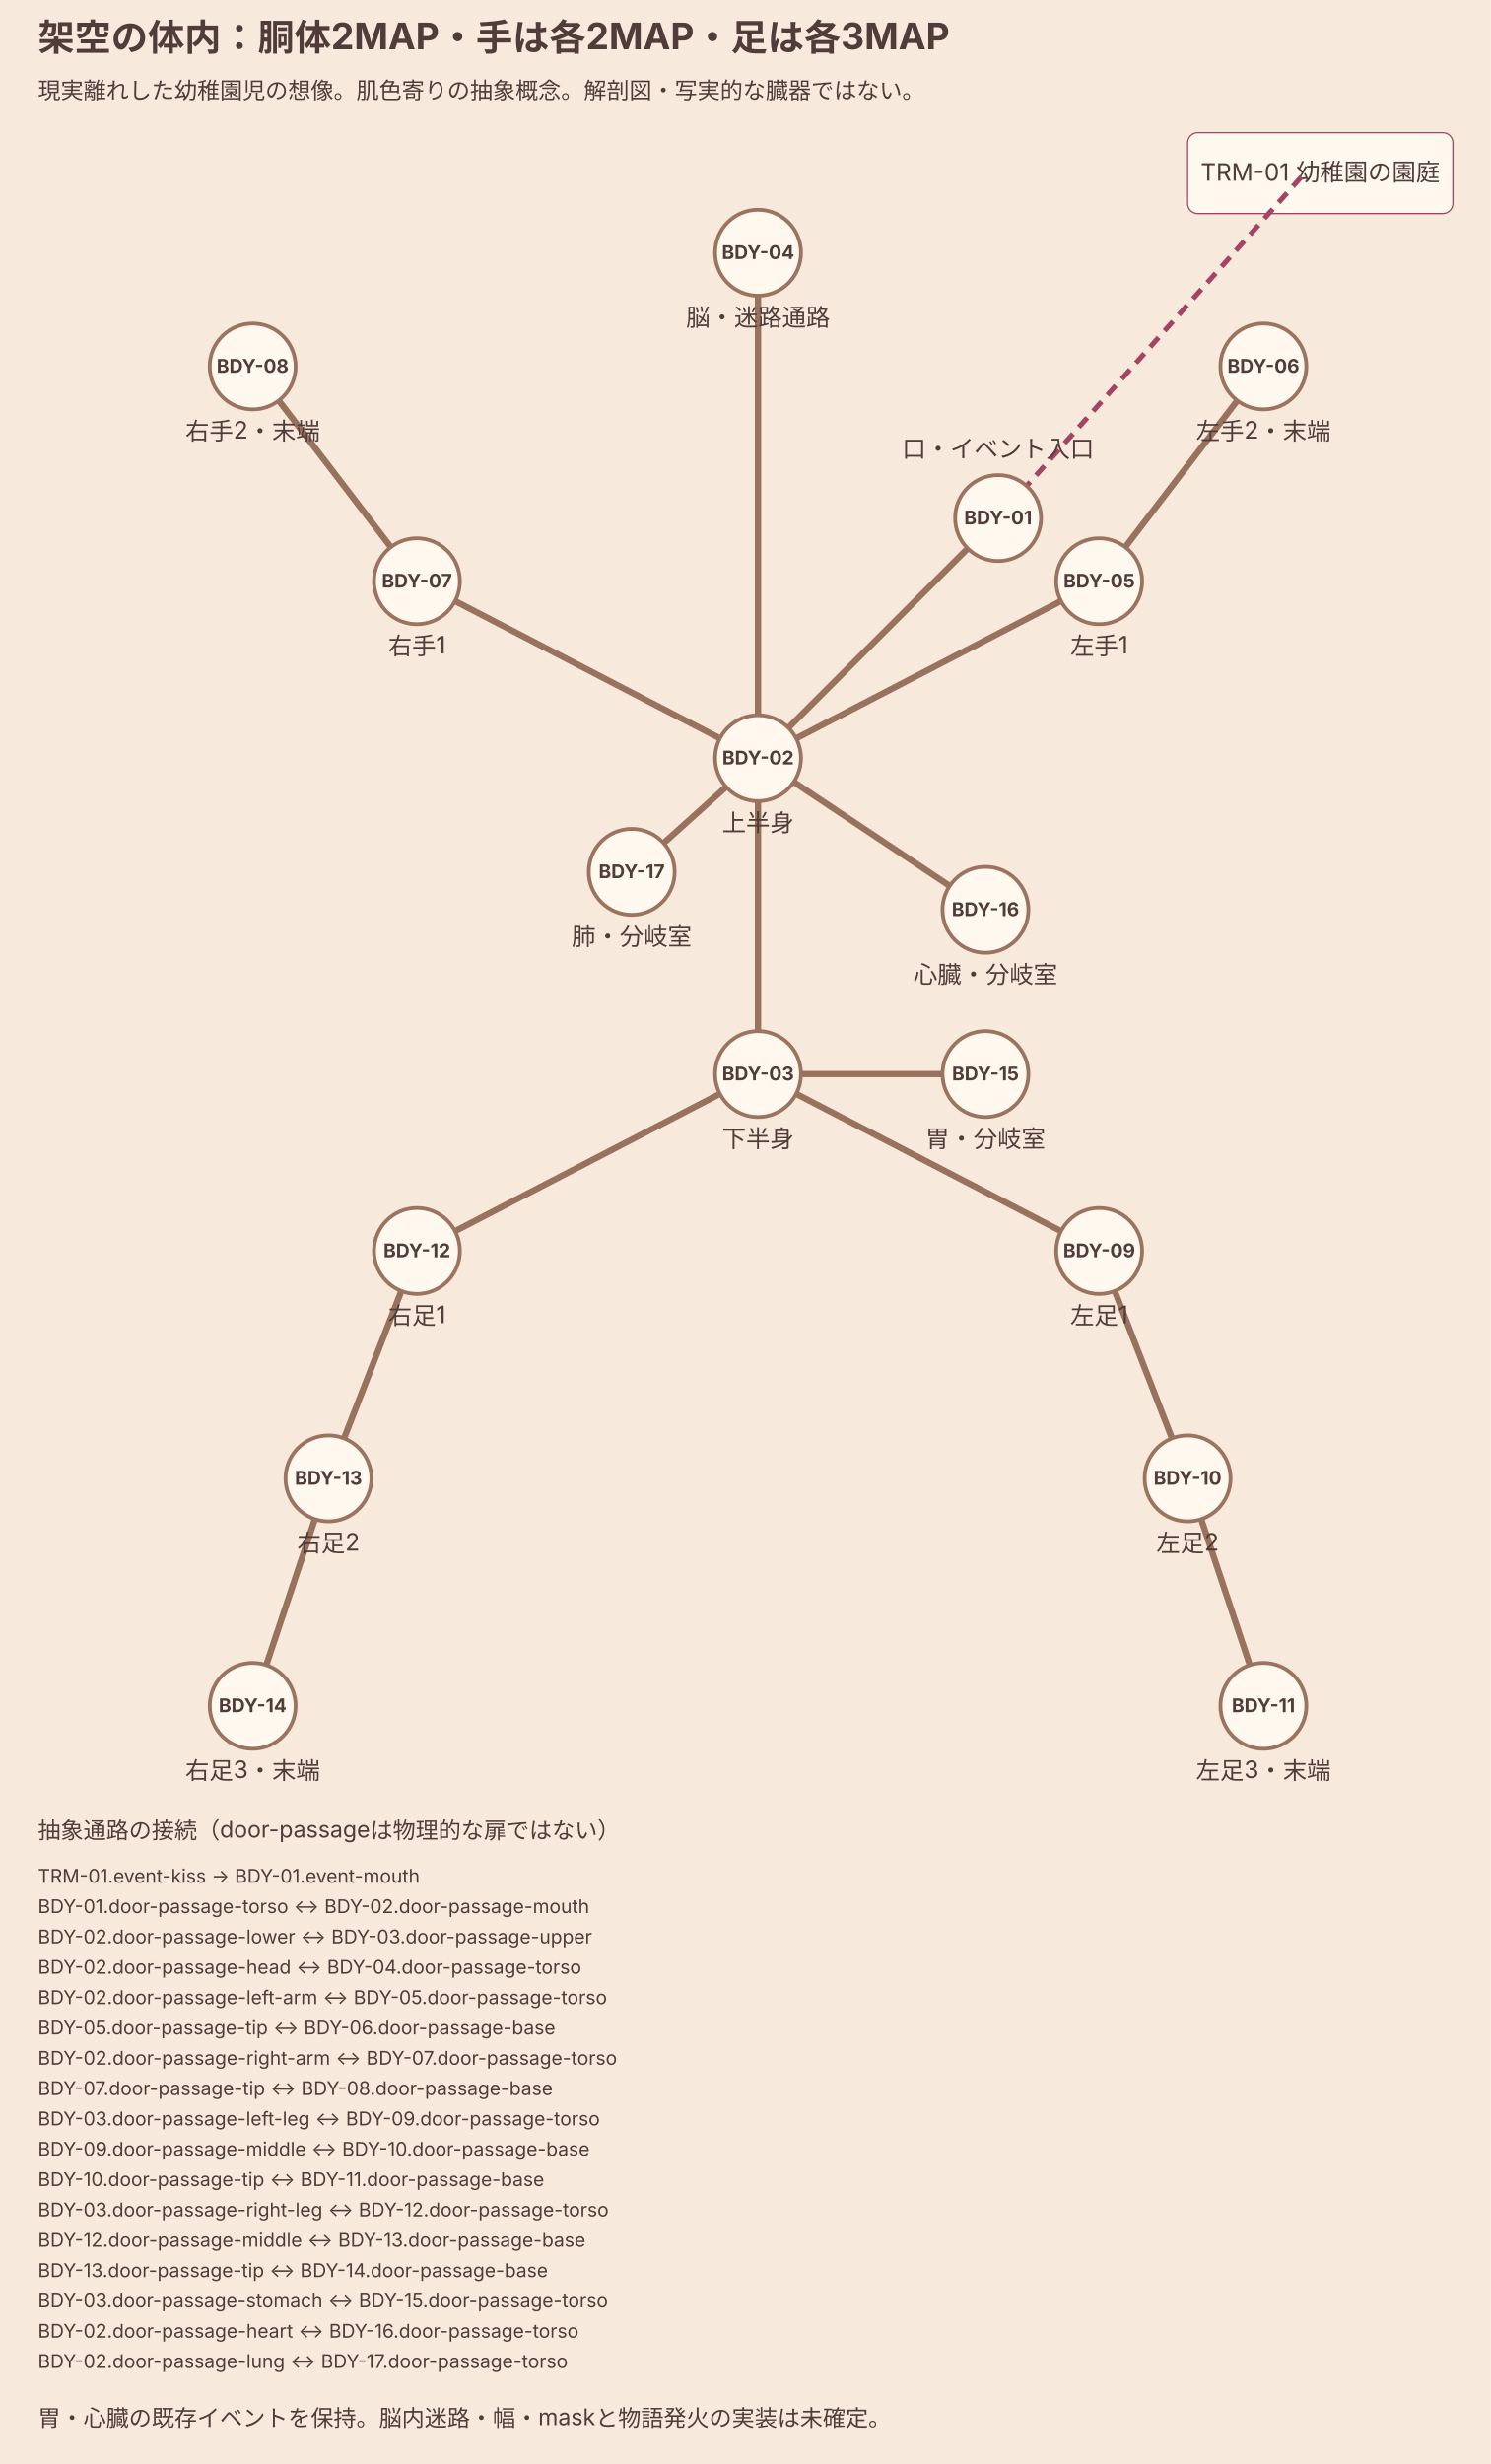
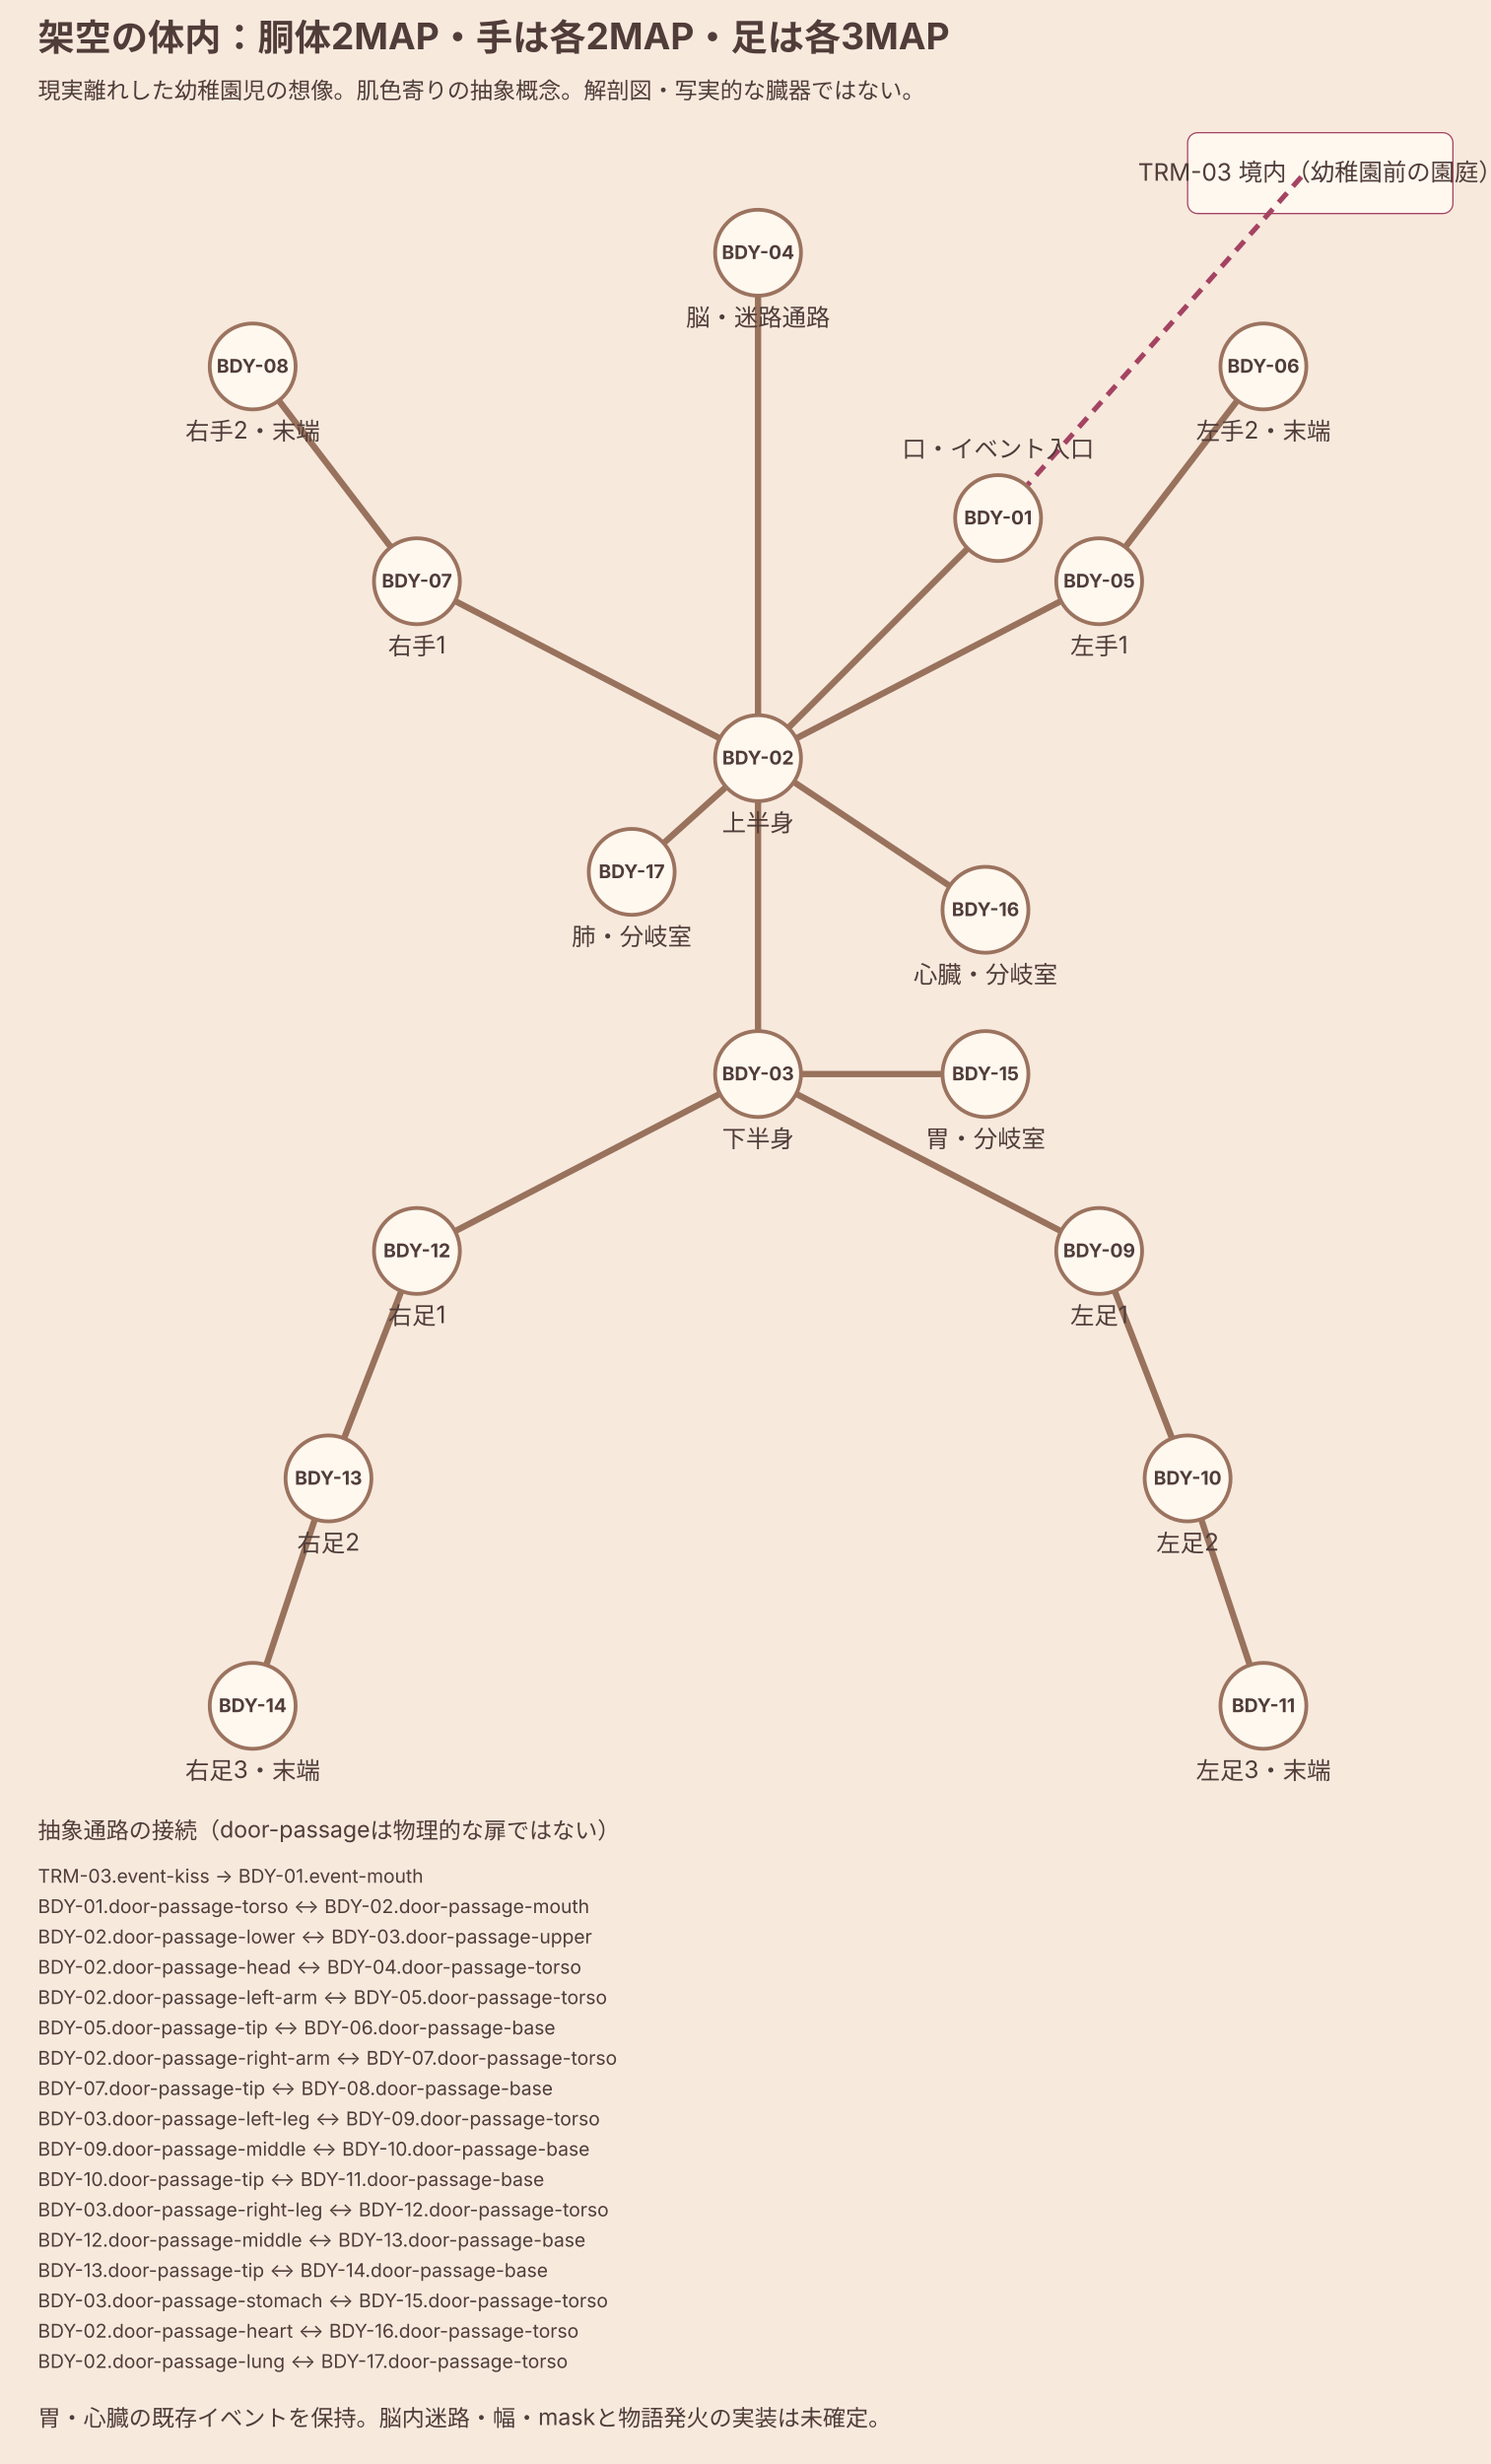
<svg xmlns="http://www.w3.org/2000/svg" width="1180" height="1950" viewBox="0 0 1180 1950" role="img" aria-labelledby="title desc">
  <defs>
    <marker id="event-arrow" markerWidth="9" markerHeight="9" refX="8" refY="4" orient="auto">
      <path d="M0 0 L8 4 L0 8 Z" fill="#a44362" />
    </marker>
  </defs>
  <style>text{font-family:-apple-system,BlinkMacSystemFont,"Hiragino Sans",sans-serif;fill:#503c39}.door{stroke:#98725c;stroke-width:5;fill:none}.event{stroke:#a44362;stroke-width:4;fill:none;stroke-dasharray:10 7}.node{fill:#fff8ef;stroke:#9b735f;stroke-width:3}.label{font-size:19px;text-anchor:middle}.id{font-size:15px;font-weight:bold;text-anchor:middle}.note{font-size:18px}</style>
  <rect width="1180" height="1950" fill="#f8e9dd" />
  <text x="30" y="40" font-size="29" font-weight="bold">架空の体内：胴体2MAP・手は各2MAP・足は各3MAP</text>
  <text x="30" y="78" class="note">現実離れした幼稚園児の想像。肌色寄りの抽象概念。解剖図・写実的な臓器ではない。</text>
-   <rect x="940" y="105" width="210" height="64" rx="8" fill="#fff8ef" stroke="#a44362" data-reference="TRM-01" />
-   <text x="1045" y="143" class="label">TRM-01 幼稚園の園庭</text>
-   <path class="event" data-kind="event" data-edge-id="TRM-01.event-kiss&gt;BDY-01.event-mouth:event" data-from="TRM-01" data-to="BDY-01" data-from-port="event-kiss" data-to-port="event-mouth" d="M1030 140 L790 410" marker-end="url(#event-arrow)" />
+   <rect x="940" y="105" width="210" height="64" rx="8" fill="#fff8ef" stroke="#a44362" data-reference="TRM-03" />
+   <text x="1045" y="143" class="label">TRM-03 境内（幼稚園前の園庭）</text>
+   <path class="event" data-kind="event" data-edge-id="TRM-03.event-kiss&gt;BDY-01.event-mouth:event" data-from="TRM-03" data-to="BDY-01" data-from-port="event-kiss" data-to-port="event-mouth" d="M1030 140 L790 410" marker-end="url(#event-arrow)" />
  <path class="door" data-kind="door" data-edge-id="BDY-01.door-passage-torso&gt;BDY-02.door-passage-mouth:door" data-from="BDY-01" data-to="BDY-02" data-from-port="door-passage-torso" data-to-port="door-passage-mouth" d="M790 410 L600 600" />
  <path class="door" data-kind="door" data-edge-id="BDY-02.door-passage-lower&gt;BDY-03.door-passage-upper:door" data-from="BDY-02" data-to="BDY-03" data-from-port="door-passage-lower" data-to-port="door-passage-upper" d="M600 600 L600 850" />
  <path class="door" data-kind="door" data-edge-id="BDY-02.door-passage-head&gt;BDY-04.door-passage-torso:door" data-from="BDY-02" data-to="BDY-04" data-from-port="door-passage-head" data-to-port="door-passage-torso" d="M600 600 L600 200" />
  <path class="door" data-kind="door" data-edge-id="BDY-02.door-passage-left-arm&gt;BDY-05.door-passage-torso:door" data-from="BDY-02" data-to="BDY-05" data-from-port="door-passage-left-arm" data-to-port="door-passage-torso" d="M600 600 L870 460" />
  <path class="door" data-kind="door" data-edge-id="BDY-05.door-passage-tip&gt;BDY-06.door-passage-base:door" data-from="BDY-05" data-to="BDY-06" data-from-port="door-passage-tip" data-to-port="door-passage-base" d="M870 460 L1000 290" />
  <path class="door" data-kind="door" data-edge-id="BDY-02.door-passage-right-arm&gt;BDY-07.door-passage-torso:door" data-from="BDY-02" data-to="BDY-07" data-from-port="door-passage-right-arm" data-to-port="door-passage-torso" d="M600 600 L330 460" />
  <path class="door" data-kind="door" data-edge-id="BDY-07.door-passage-tip&gt;BDY-08.door-passage-base:door" data-from="BDY-07" data-to="BDY-08" data-from-port="door-passage-tip" data-to-port="door-passage-base" d="M330 460 L200 290" />
  <path class="door" data-kind="door" data-edge-id="BDY-03.door-passage-left-leg&gt;BDY-09.door-passage-torso:door" data-from="BDY-03" data-to="BDY-09" data-from-port="door-passage-left-leg" data-to-port="door-passage-torso" d="M600 850 L870 990" />
  <path class="door" data-kind="door" data-edge-id="BDY-09.door-passage-middle&gt;BDY-10.door-passage-base:door" data-from="BDY-09" data-to="BDY-10" data-from-port="door-passage-middle" data-to-port="door-passage-base" d="M870 990 L940 1170" />
  <path class="door" data-kind="door" data-edge-id="BDY-10.door-passage-tip&gt;BDY-11.door-passage-base:door" data-from="BDY-10" data-to="BDY-11" data-from-port="door-passage-tip" data-to-port="door-passage-base" d="M940 1170 L1000 1350" />
  <path class="door" data-kind="door" data-edge-id="BDY-03.door-passage-right-leg&gt;BDY-12.door-passage-torso:door" data-from="BDY-03" data-to="BDY-12" data-from-port="door-passage-right-leg" data-to-port="door-passage-torso" d="M600 850 L330 990" />
  <path class="door" data-kind="door" data-edge-id="BDY-12.door-passage-middle&gt;BDY-13.door-passage-base:door" data-from="BDY-12" data-to="BDY-13" data-from-port="door-passage-middle" data-to-port="door-passage-base" d="M330 990 L260 1170" />
  <path class="door" data-kind="door" data-edge-id="BDY-13.door-passage-tip&gt;BDY-14.door-passage-base:door" data-from="BDY-13" data-to="BDY-14" data-from-port="door-passage-tip" data-to-port="door-passage-base" d="M260 1170 L200 1350" />
  <path class="door" data-kind="door" data-edge-id="BDY-03.door-passage-stomach&gt;BDY-15.door-passage-torso:door" data-from="BDY-03" data-to="BDY-15" data-from-port="door-passage-stomach" data-to-port="door-passage-torso" d="M600 850 L780 850" />
  <path class="door" data-kind="door" data-edge-id="BDY-02.door-passage-heart&gt;BDY-16.door-passage-torso:door" data-from="BDY-02" data-to="BDY-16" data-from-port="door-passage-heart" data-to-port="door-passage-torso" d="M600 600 L780 720" />
  <path class="door" data-kind="door" data-edge-id="BDY-02.door-passage-lung&gt;BDY-17.door-passage-torso:door" data-from="BDY-02" data-to="BDY-17" data-from-port="door-passage-lung" data-to-port="door-passage-torso" d="M600 600 L500 690" />
  <circle class="node" data-map="BDY-01" cx="790" cy="410" r="34" />
  <text class="id" x="790" y="415">BDY-01</text>
  <text class="label" x="790" y="362">口・イベント入口</text>
  <circle class="node" data-map="BDY-02" cx="600" cy="600" r="34" />
  <text class="id" x="600" y="605">BDY-02</text>
  <text class="label" x="600" y="658">上半身</text>
  <circle class="node" data-map="BDY-03" cx="600" cy="850" r="34" />
  <text class="id" x="600" y="855">BDY-03</text>
  <text class="label" x="600" y="908">下半身</text>
  <circle class="node" data-map="BDY-04" cx="600" cy="200" r="34" />
  <text class="id" x="600" y="205">BDY-04</text>
  <text class="label" x="600" y="258">脳・迷路通路</text>
  <circle class="node" data-map="BDY-05" cx="870" cy="460" r="34" />
  <text class="id" x="870" y="465">BDY-05</text>
  <text class="label" x="870" y="518">左手1</text>
  <circle class="node" data-map="BDY-06" cx="1000" cy="290" r="34" />
  <text class="id" x="1000" y="295">BDY-06</text>
  <text class="label" x="1000" y="348">左手2・末端</text>
  <circle class="node" data-map="BDY-07" cx="330" cy="460" r="34" />
  <text class="id" x="330" y="465">BDY-07</text>
  <text class="label" x="330" y="518">右手1</text>
  <circle class="node" data-map="BDY-08" cx="200" cy="290" r="34" />
  <text class="id" x="200" y="295">BDY-08</text>
  <text class="label" x="200" y="348">右手2・末端</text>
  <circle class="node" data-map="BDY-09" cx="870" cy="990" r="34" />
  <text class="id" x="870" y="995">BDY-09</text>
  <text class="label" x="870" y="1048">左足1</text>
  <circle class="node" data-map="BDY-10" cx="940" cy="1170" r="34" />
  <text class="id" x="940" y="1175">BDY-10</text>
  <text class="label" x="940" y="1228">左足2</text>
  <circle class="node" data-map="BDY-11" cx="1000" cy="1350" r="34" />
  <text class="id" x="1000" y="1355">BDY-11</text>
  <text class="label" x="1000" y="1408">左足3・末端</text>
  <circle class="node" data-map="BDY-12" cx="330" cy="990" r="34" />
  <text class="id" x="330" y="995">BDY-12</text>
  <text class="label" x="330" y="1048">右足1</text>
  <circle class="node" data-map="BDY-13" cx="260" cy="1170" r="34" />
  <text class="id" x="260" y="1175">BDY-13</text>
  <text class="label" x="260" y="1228">右足2</text>
  <circle class="node" data-map="BDY-14" cx="200" cy="1350" r="34" />
  <text class="id" x="200" y="1355">BDY-14</text>
  <text class="label" x="200" y="1408">右足3・末端</text>
  <circle class="node" data-map="BDY-15" cx="780" cy="850" r="34" />
  <text class="id" x="780" y="855">BDY-15</text>
  <text class="label" x="780" y="908">胃・分岐室</text>
  <circle class="node" data-map="BDY-16" cx="780" cy="720" r="34" />
  <text class="id" x="780" y="725">BDY-16</text>
  <text class="label" x="780" y="778">心臓・分岐室</text>
  <circle class="node" data-map="BDY-17" cx="500" cy="690" r="34" />
  <text class="id" x="500" y="695">BDY-17</text>
  <text class="label" x="500" y="748">肺・分岐室</text>
  <text x="30" y="1455" class="note">抽象通路の接続（door-passageは物理的な扉ではない）</text>
-   <text x="30" y="1490" font-size="15">TRM-01.event-kiss → BDY-01.event-mouth</text>
+   <text x="30" y="1490" font-size="15">TRM-03.event-kiss → BDY-01.event-mouth</text>
  <text x="30" y="1514" font-size="15">BDY-01.door-passage-torso ↔ BDY-02.door-passage-mouth</text>
  <text x="30" y="1538" font-size="15">BDY-02.door-passage-lower ↔ BDY-03.door-passage-upper</text>
  <text x="30" y="1562" font-size="15">BDY-02.door-passage-head ↔ BDY-04.door-passage-torso</text>
  <text x="30" y="1586" font-size="15">BDY-02.door-passage-left-arm ↔ BDY-05.door-passage-torso</text>
  <text x="30" y="1610" font-size="15">BDY-05.door-passage-tip ↔ BDY-06.door-passage-base</text>
  <text x="30" y="1634" font-size="15">BDY-02.door-passage-right-arm ↔ BDY-07.door-passage-torso</text>
  <text x="30" y="1658" font-size="15">BDY-07.door-passage-tip ↔ BDY-08.door-passage-base</text>
  <text x="30" y="1682" font-size="15">BDY-03.door-passage-left-leg ↔ BDY-09.door-passage-torso</text>
  <text x="30" y="1706" font-size="15">BDY-09.door-passage-middle ↔ BDY-10.door-passage-base</text>
  <text x="30" y="1730" font-size="15">BDY-10.door-passage-tip ↔ BDY-11.door-passage-base</text>
  <text x="30" y="1754" font-size="15">BDY-03.door-passage-right-leg ↔ BDY-12.door-passage-torso</text>
  <text x="30" y="1778" font-size="15">BDY-12.door-passage-middle ↔ BDY-13.door-passage-base</text>
  <text x="30" y="1802" font-size="15">BDY-13.door-passage-tip ↔ BDY-14.door-passage-base</text>
  <text x="30" y="1826" font-size="15">BDY-03.door-passage-stomach ↔ BDY-15.door-passage-torso</text>
  <text x="30" y="1850" font-size="15">BDY-02.door-passage-heart ↔ BDY-16.door-passage-torso</text>
  <text x="30" y="1874" font-size="15">BDY-02.door-passage-lung ↔ BDY-17.door-passage-torso</text>
  <text x="30" y="1920" class="note">胃・心臓の既存イベントを保持。脳内迷路・幅・maskと物語発火の実装は未確定。</text>
</svg>
